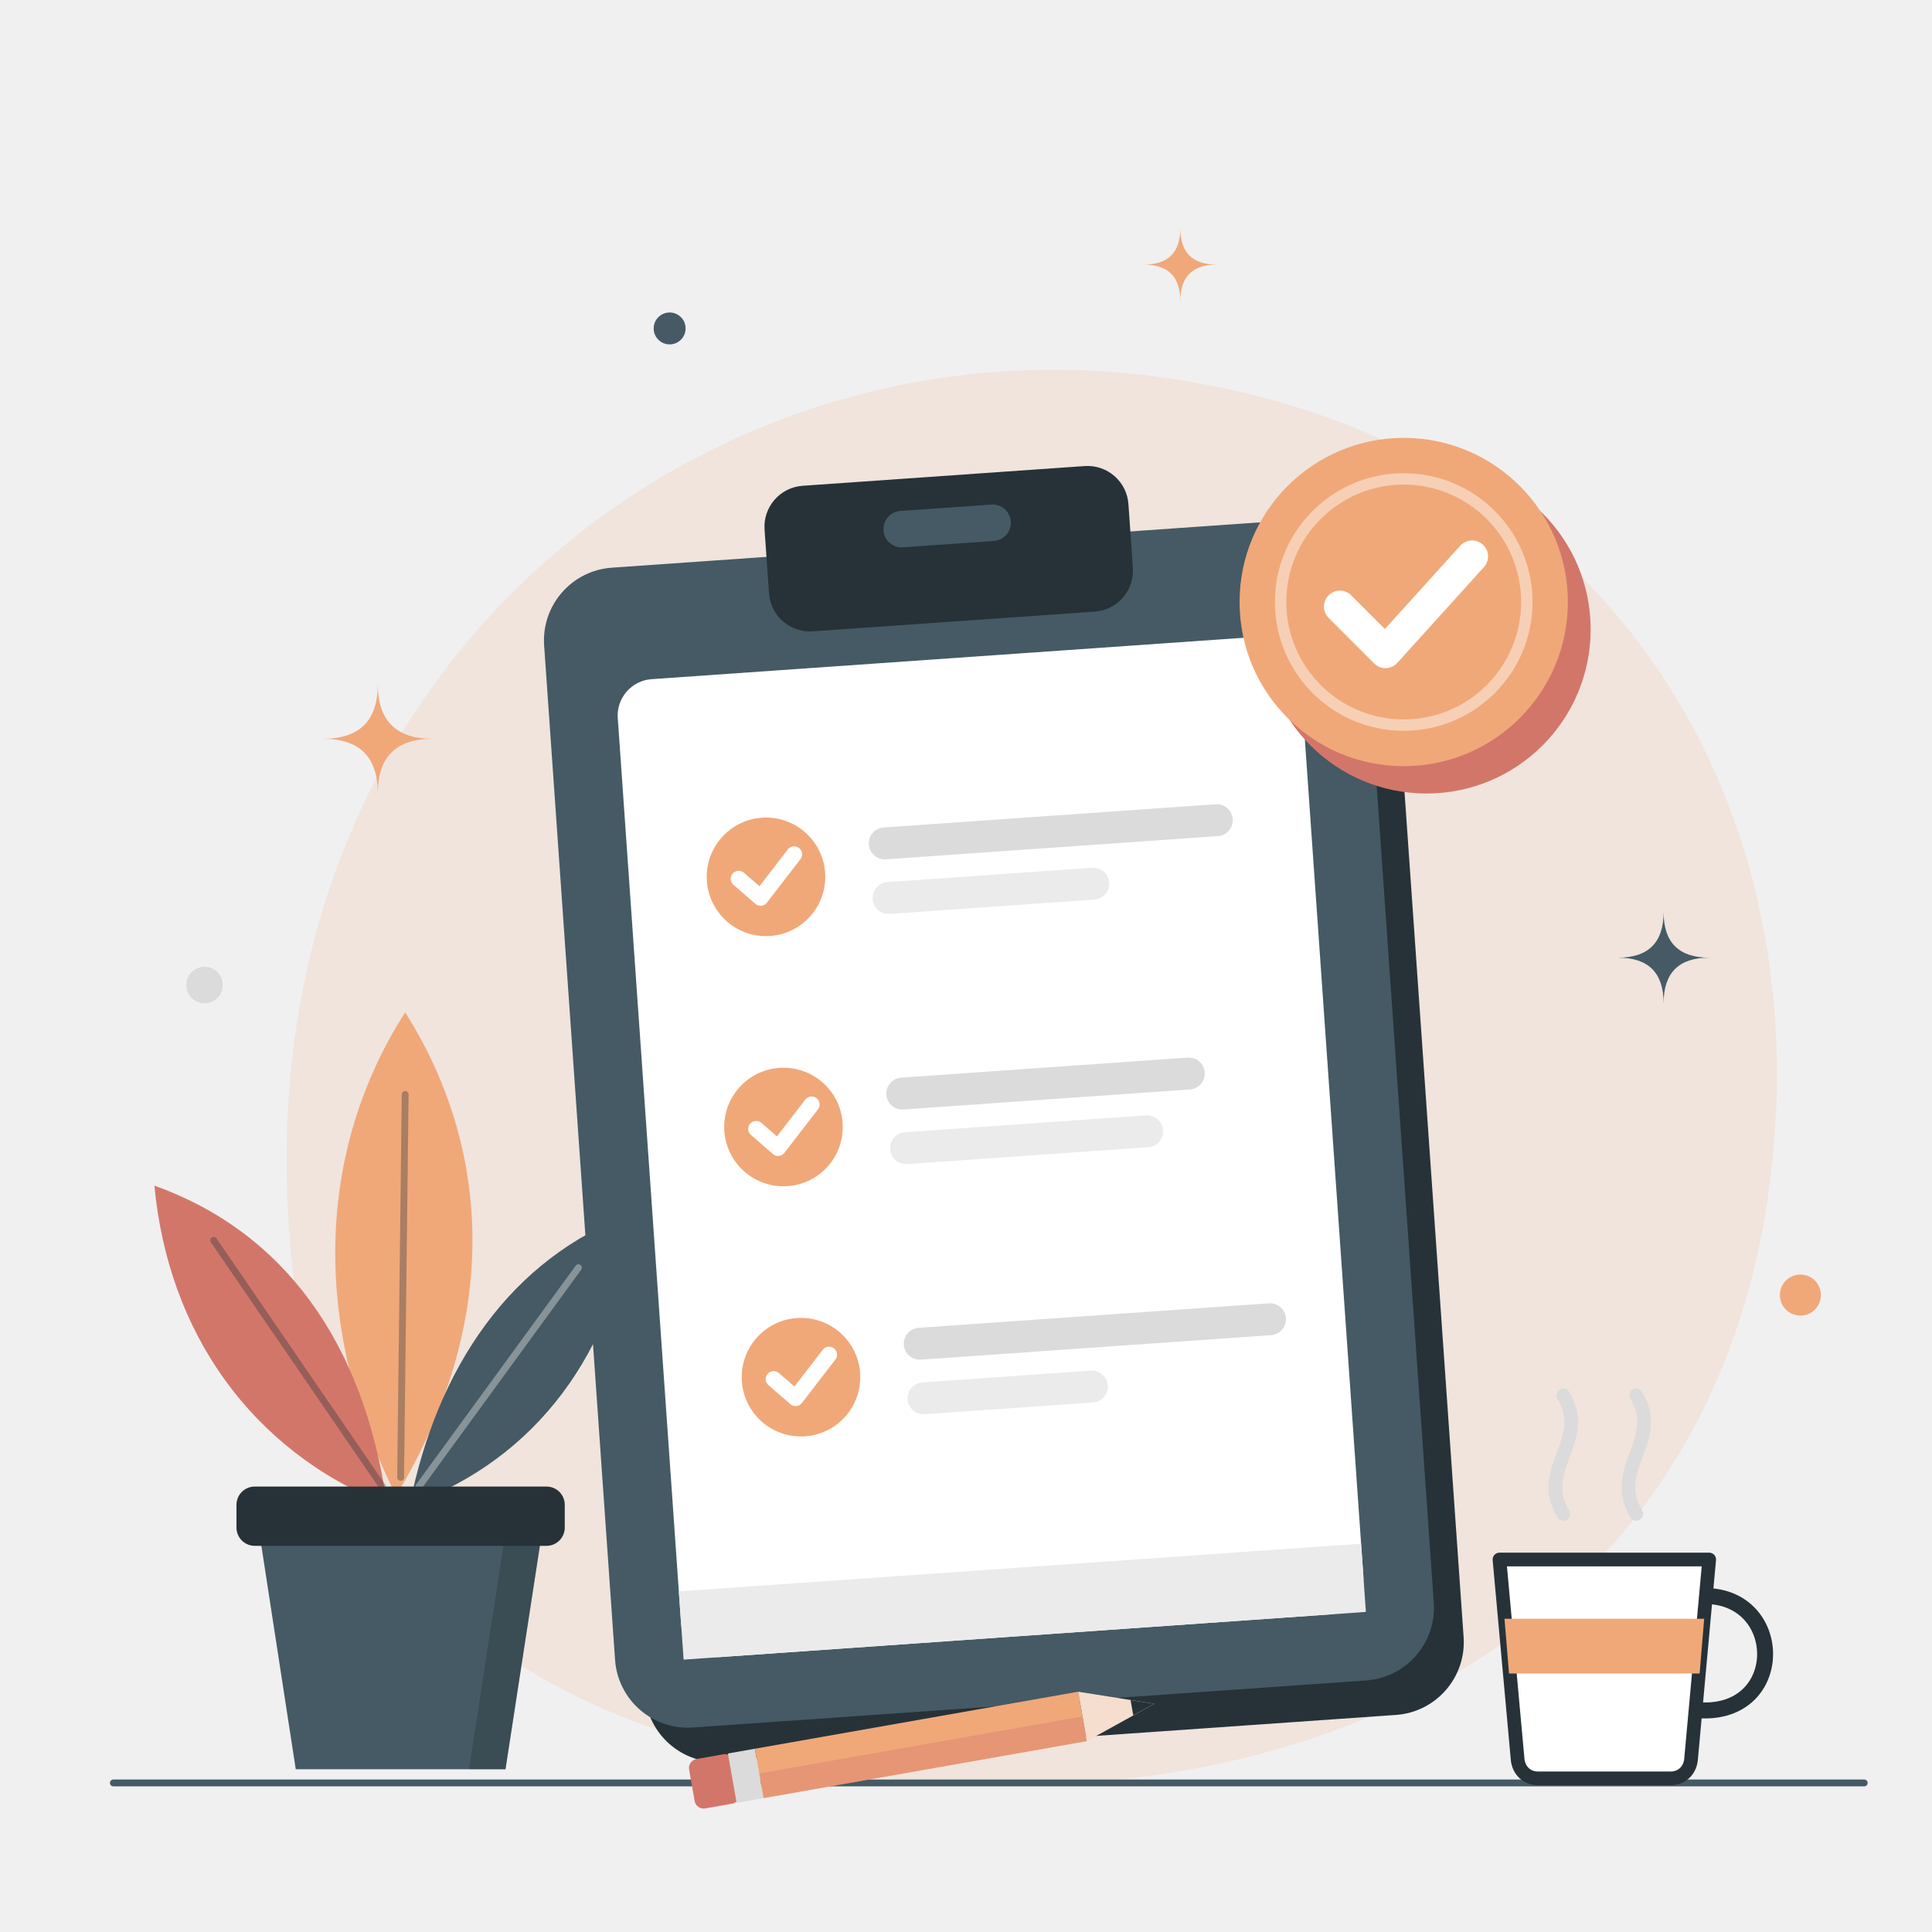
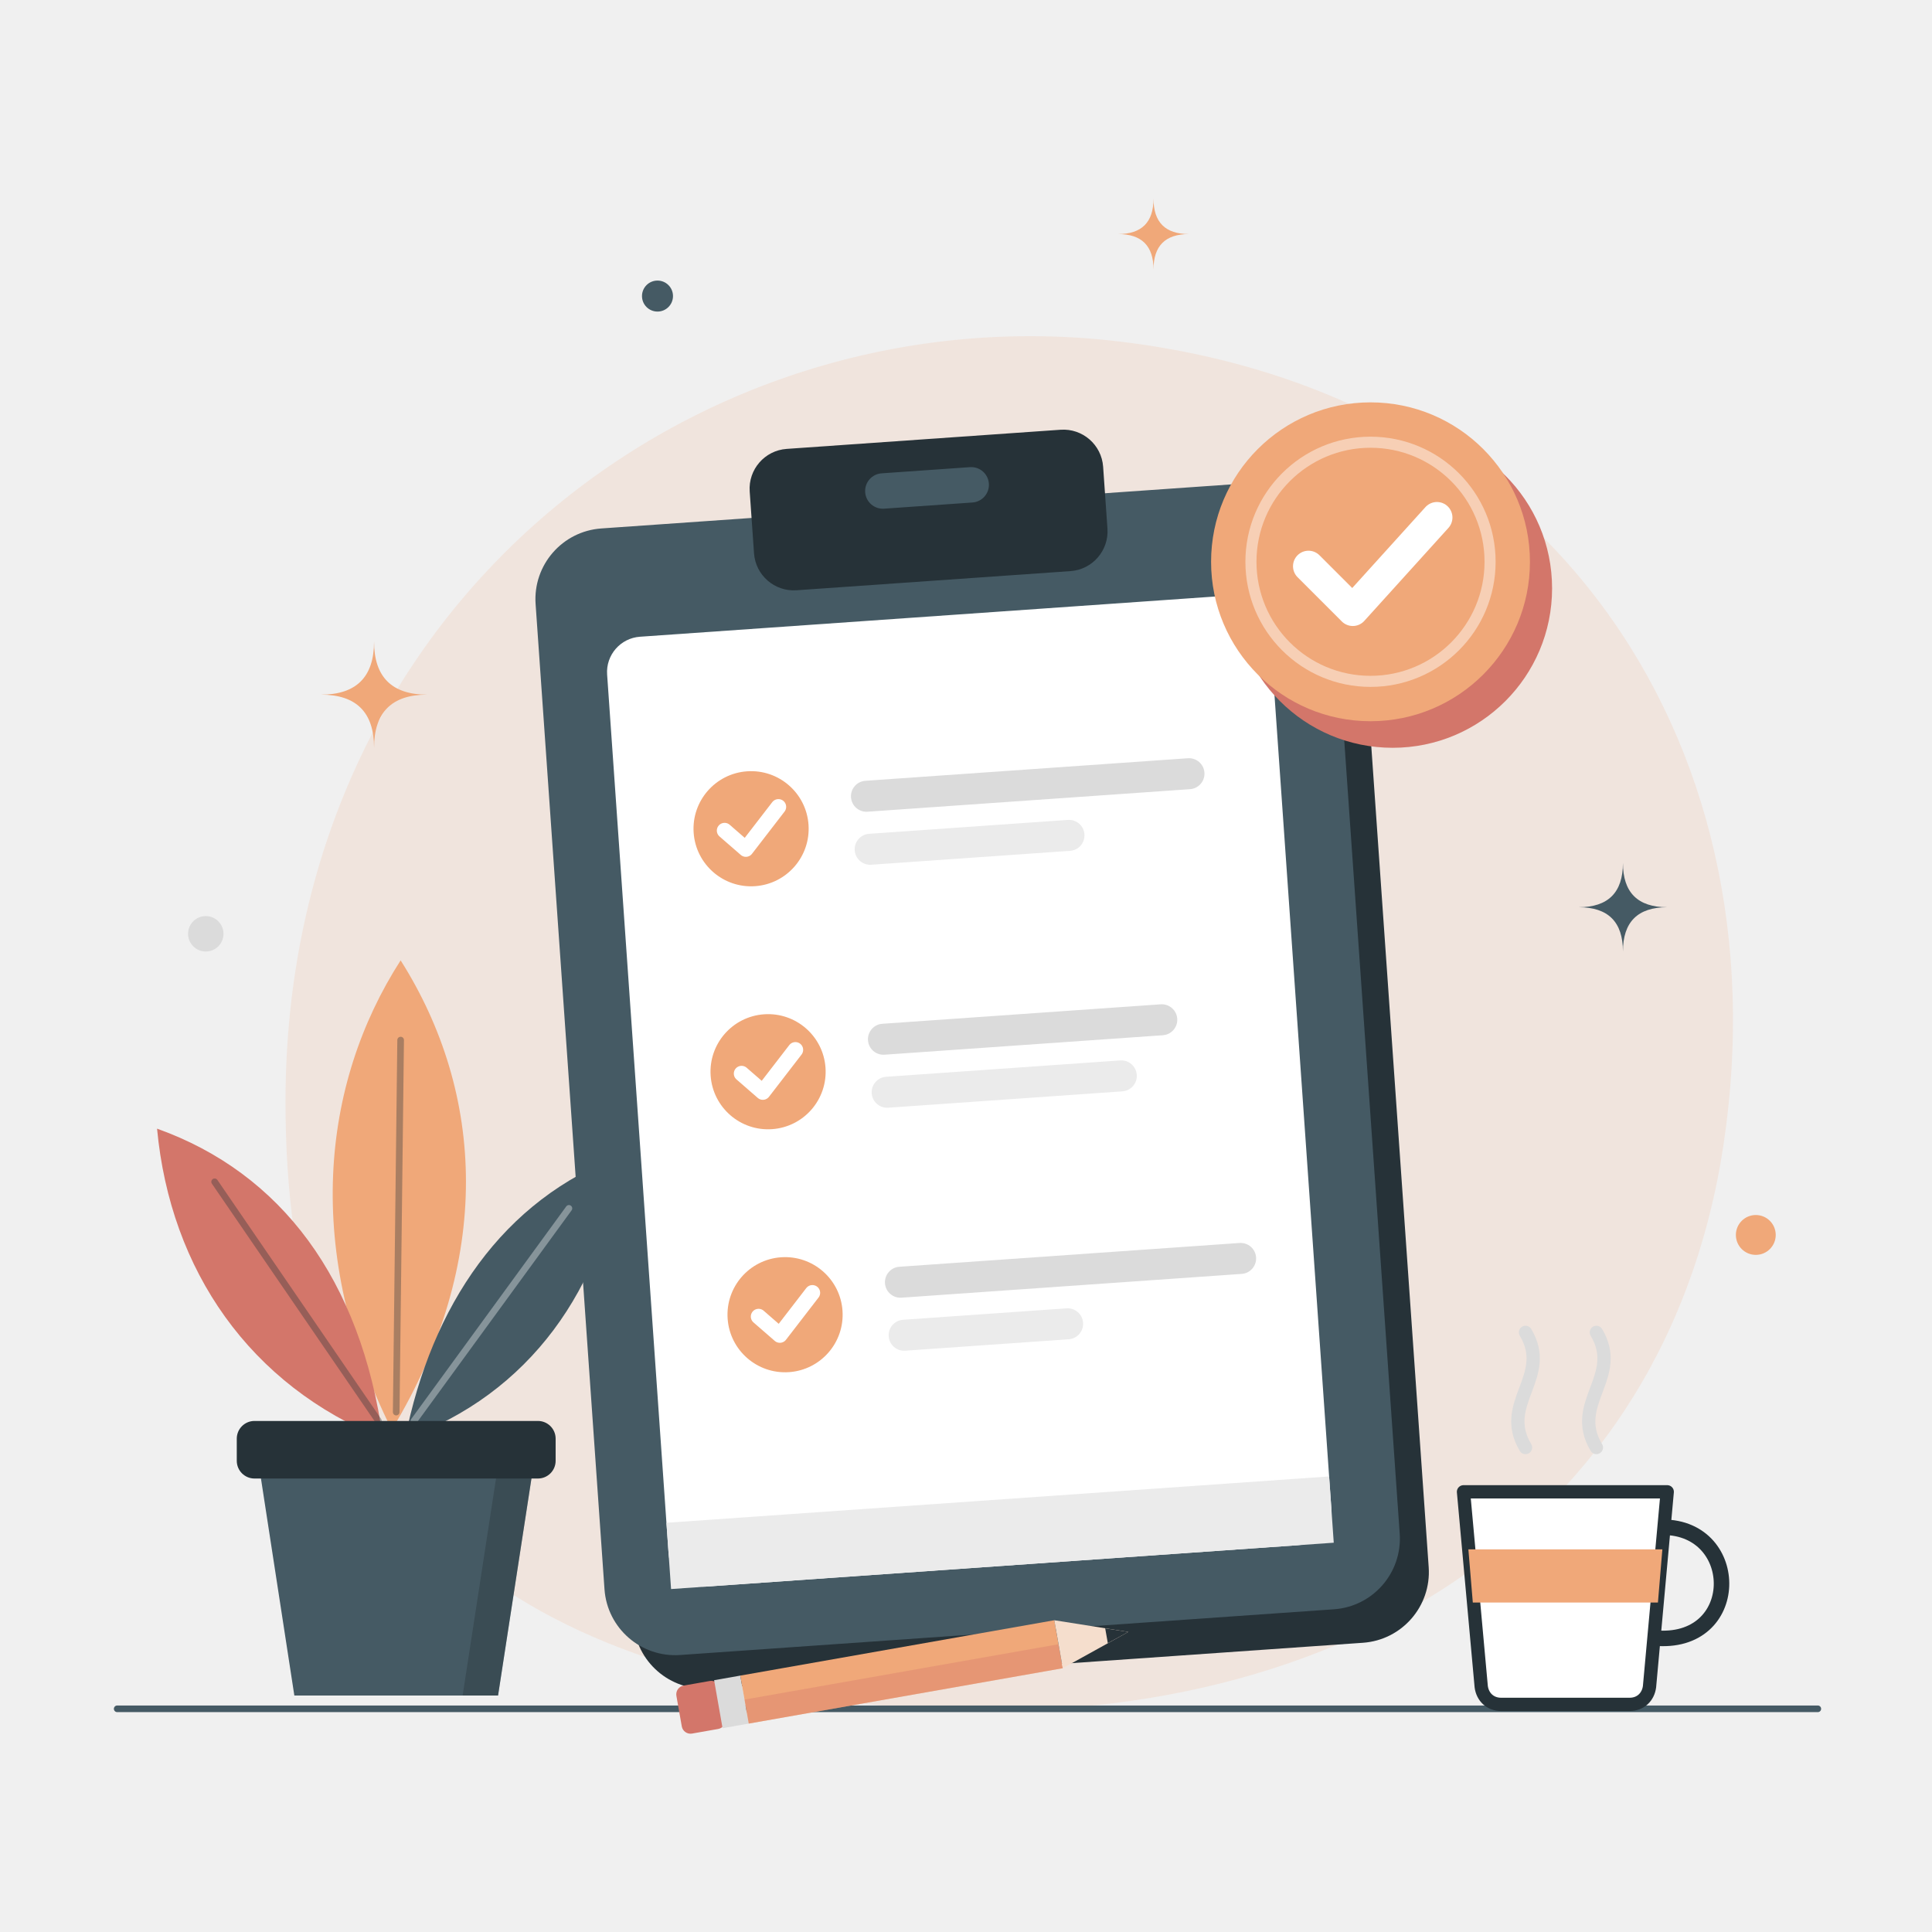
<svg xmlns="http://www.w3.org/2000/svg" width="100%" height="100%" viewBox="0 0 500 500" version="1.1" style="fill-rule:evenodd;clip-rule:evenodd;stroke-linejoin:round;stroke-linecap:round;">
-   <g id="scene" transform="translate(250 262) scale(1.18) translate(-245 -268)">
-     <g id="backdrop">
-       <path d="M96,300C96,188 188,118 282,128C384,139 436,222 420,314C404,404 322,446 228,436C136,426 96,382 96,300Z" style="fill:rgb(240,168,121);fill-opacity:0.16;" />
-       <path d="M58,437L442,437" style="fill:none;stroke:rgb(69,90,100);stroke-width:1.5;" />
-     </g>
-     <g id="sparkles">
-       <path d="M116,196Q116,208 128,208Q116,208 116,220Q116,208 104,208Q116,208 116,196Z" style="fill:rgb(240,168,121);" />
-       <path d="M398,246Q398,256 408,256Q398,256 398,266Q398,256 388,256Q398,256 398,246Z" style="fill:rgb(69,90,100);" />
-       <path d="M292,96Q292,104 300,104Q292,104 292,112Q292,104 284,104Q292,104 292,96Z" style="fill:rgb(240,168,121);" />
-       <circle cx="78" cy="262" r="4" style="fill:rgb(219,219,219);" />
-       <circle cx="428" cy="330" r="4.5" style="fill:rgb(240,168,121);" />
-       <circle cx="180" cy="118" r="3.5" style="fill:rgb(69,90,100);" />
-     </g>
-     <g id="checklist" transform="rotate(-4 250 292)">
-       <rect x="166" y="173" width="180" height="255" rx="16" style="fill:rgb(38,50,56);" />
-       <rect x="160" y="165" width="180" height="255" rx="16" style="fill:rgb(69,90,100);" />
-       <rect x="175" y="190" width="150" height="215" rx="8" style="fill:white;" />
-       <rect x="175" y="390" width="150" height="15" rx="0" style="fill:rgb(235,235,235);" />
-       <rect x="210" y="150" width="80" height="32" rx="9" style="fill:rgb(38,50,56);" />
-       <rect x="236" y="157" width="28" height="8" rx="4" style="fill:rgb(69,90,100);" />
-       <g id="row-1">
-         <circle cx="205" cy="235" r="13" style="fill:rgb(240,168,121);" />
-         <path d="M199,235L203.5,239.5L211.5,230.5" style="fill:none;stroke:white;stroke-width:3.5;" />
-         <rect x="228" y="226" width="80" height="7" rx="3.5" style="fill:rgb(219,219,219);" />
-         <rect x="228" y="238" width="52" height="7" rx="3.5" style="fill:rgb(235,235,235);" />
+   <g id="fit" transform="translate(250 250) scale(0.9713) translate(-255.5 -263.5)">
+     <g id="scene" transform="translate(250 262) scale(1.18) translate(-245 -268)">
+       <g id="backdrop">
+         <path d="M96,300C96,188 188,118 282,128C384,139 436,222 420,314C404,404 322,446 228,436C136,426 96,382 96,300Z" style="fill:rgb(240,168,121);fill-opacity:0.16;" />
+         <path d="M58,437L442,437" style="fill:none;stroke:rgb(69,90,100);stroke-width:1.5;" />
      </g>
-       <g id="row-2">
-         <circle cx="205" cy="290" r="13" style="fill:rgb(240,168,121);" />
-         <path d="M199,290L203.5,294.5L211.5,285.5" style="fill:none;stroke:white;stroke-width:3.5;" />
-         <rect x="228" y="281" width="70" height="7" rx="3.5" style="fill:rgb(219,219,219);" />
-         <rect x="228" y="293" width="60" height="7" rx="3.5" style="fill:rgb(235,235,235);" />
+       <g id="sparkles">
+         <path d="M116,196Q116,208 128,208Q116,208 116,220Q116,208 104,208Q116,208 116,196Z" style="fill:rgb(240,168,121);" />
+         <path d="M398,246Q398,256 408,256Q398,256 398,266Q398,256 388,256Q398,256 398,246Z" style="fill:rgb(69,90,100);" />
+         <path d="M292,96Q292,104 300,104Q292,104 292,112Q292,104 284,104Q292,104 292,96Z" style="fill:rgb(240,168,121);" />
+         <circle cx="78" cy="262" r="4" style="fill:rgb(219,219,219);" />
+         <circle cx="428" cy="330" r="4.5" style="fill:rgb(240,168,121);" />
+         <circle cx="180" cy="118" r="3.5" style="fill:rgb(69,90,100);" />
      </g>
-       <g id="row-3">
-         <circle cx="205" cy="345" r="13" style="fill:rgb(240,168,121);" />
-         <path d="M199,345L203.5,349.5L211.5,340.5" style="fill:none;stroke:white;stroke-width:3.5;" />
-         <rect x="228" y="336" width="84" height="7" rx="3.5" style="fill:rgb(219,219,219);" />
-         <rect x="228" y="348" width="44" height="7" rx="3.5" style="fill:rgb(235,235,235);" />
+       <g id="checklist" transform="rotate(-4 250 292)">
+         <rect x="166" y="173" width="180" height="255" rx="16" style="fill:rgb(38,50,56);" />
+         <rect x="160" y="165" width="180" height="255" rx="16" style="fill:rgb(69,90,100);" />
+         <rect x="175" y="190" width="150" height="215" rx="8" style="fill:white;" />
+         <rect x="175" y="390" width="150" height="15" rx="0" style="fill:rgb(235,235,235);" />
+         <rect x="210" y="150" width="80" height="32" rx="9" style="fill:rgb(38,50,56);" />
+         <rect x="236" y="157" width="28" height="8" rx="4" style="fill:rgb(69,90,100);" />
+         <g id="row-1">
+           <circle cx="205" cy="235" r="13" style="fill:rgb(240,168,121);" />
+           <path d="M199,235L203.5,239.5L211.5,230.5" style="fill:none;stroke:white;stroke-width:3.5;" />
+           <rect x="228" y="226" width="80" height="7" rx="3.5" style="fill:rgb(219,219,219);" />
+           <rect x="228" y="238" width="52" height="7" rx="3.5" style="fill:rgb(235,235,235);" />
+         </g>
+         <g id="row-2">
+           <circle cx="205" cy="290" r="13" style="fill:rgb(240,168,121);" />
+           <path d="M199,290L203.5,294.5L211.5,285.5" style="fill:none;stroke:white;stroke-width:3.5;" />
+           <rect x="228" y="281" width="70" height="7" rx="3.5" style="fill:rgb(219,219,219);" />
+           <rect x="228" y="293" width="60" height="7" rx="3.5" style="fill:rgb(235,235,235);" />
+         </g>
+         <g id="row-3">
+           <circle cx="205" cy="345" r="13" style="fill:rgb(240,168,121);" />
+           <path d="M199,345L203.5,349.5L211.5,340.5" style="fill:none;stroke:white;stroke-width:3.5;" />
+           <rect x="228" y="336" width="84" height="7" rx="3.5" style="fill:rgb(219,219,219);" />
+           <rect x="228" y="348" width="44" height="7" rx="3.5" style="fill:rgb(235,235,235);" />
+         </g>
      </g>
-     </g>
-     <g id="badge">
-       <circle cx="346" cy="184" r="36" style="fill:rgb(211,118,106);" />
-       <circle cx="341" cy="178" r="36" style="fill:rgb(240,168,121);" />
-       <circle cx="341" cy="178" r="27" style="fill:none;stroke:white;stroke-opacity:0.45;stroke-width:2.5;" />
-       <path d="M327,179L337,189L356,168" style="fill:none;stroke:white;stroke-width:7;" />
-     </g>
-     <g id="plant">
-       <path d="M120,374C100,334 104,296 122,268C141,298 143,336 120,374Z" style="fill:rgb(240,168,121);" />
-       <path d="M118,376C88,364 70,338 67,306C95,316 113,340 118,376Z" style="fill:rgb(211,118,106);" />
-       <path d="M123,376C151,366 168,342 172,312C145,322 129,346 123,376Z" style="fill:rgb(69,90,100);" />
-       <path d="M121,370L122,286" style="fill:none;stroke:rgb(38,50,56);stroke-opacity:0.35;stroke-width:1.5;" />
-       <path d="M117,372L80,318" style="fill:none;stroke:rgb(38,50,56);stroke-opacity:0.35;stroke-width:1.5;" />
-       <path d="M125,372L160,324" style="fill:none;stroke:white;stroke-opacity:0.35;stroke-width:1.5;" />
-       <path d="M90,382L152,382L144,434L98,434Z" style="fill:rgb(69,90,100);" />
-       <path d="M144,382L152,382L144,434L136,434Z" style="fill:rgb(38,50,56);fill-opacity:0.35;" />
-       <rect x="85" y="372" width="72" height="13" rx="4" style="fill:rgb(38,50,56);" />
-     </g>
-     <g id="mug">
-       <path d="M376,378C370,368 382,362 376,352" style="fill:none;stroke:rgb(219,219,219);stroke-width:3;" />
-       <path d="M392,378C386,368 398,362 392,352" style="fill:none;stroke:rgb(219,219,219);stroke-width:3;" />
-       <path d="M407,396C425,396 425,423 405,421" style="fill:none;stroke:rgb(38,50,56);stroke-width:3.5;" />
-       <path d="M362,388L408,388L404,432C403.7,434.3 402,436 399.5,436L370.5,436C368,436 366.3,434.3 366,432Z" style="fill:white;stroke:rgb(38,50,56);stroke-width:3;" />
-       <path d="M363.1,401L406.9,401L405.9,413L364.1,413Z" style="fill:rgb(240,168,121);" />
-     </g>
-     <g id="pencil" transform="rotate(-10 236 428)">
-       <rect x="184" y="423" width="10" height="11" rx="2" style="fill:rgb(211,118,106);" />
-       <rect x="193" y="423" width="6" height="11" style="fill:rgb(219,219,219);" />
-       <rect x="199" y="423" width="72" height="11" style="fill:rgb(240,168,121);" />
-       <rect x="199" y="428.5" width="72" height="5.5" style="fill:rgb(211,118,106);fill-opacity:0.35;" />
-       <path d="M271,423L287,428.5L271,434Z" style="fill:rgb(245,222,205);" />
-       <path d="M282,426.8L287,428.5L282,430.2Z" style="fill:rgb(38,50,56);" />
+       <g id="badge">
+         <circle cx="346" cy="184" r="36" style="fill:rgb(211,118,106);" />
+         <circle cx="341" cy="178" r="36" style="fill:rgb(240,168,121);" />
+         <circle cx="341" cy="178" r="27" style="fill:none;stroke:white;stroke-opacity:0.45;stroke-width:2.5;" />
+         <path d="M327,179L337,189L356,168" style="fill:none;stroke:white;stroke-width:7;" />
+       </g>
+       <g id="plant">
+         <path d="M120,374C100,334 104,296 122,268C141,298 143,336 120,374Z" style="fill:rgb(240,168,121);" />
+         <path d="M118,376C88,364 70,338 67,306C95,316 113,340 118,376Z" style="fill:rgb(211,118,106);" />
+         <path d="M123,376C151,366 168,342 172,312C145,322 129,346 123,376Z" style="fill:rgb(69,90,100);" />
+         <path d="M121,370L122,286" style="fill:none;stroke:rgb(38,50,56);stroke-opacity:0.35;stroke-width:1.5;" />
+         <path d="M117,372L80,318" style="fill:none;stroke:rgb(38,50,56);stroke-opacity:0.35;stroke-width:1.5;" />
+         <path d="M125,372L160,324" style="fill:none;stroke:white;stroke-opacity:0.35;stroke-width:1.5;" />
+         <path d="M90,382L152,382L144,434L98,434Z" style="fill:rgb(69,90,100);" />
+         <path d="M144,382L152,382L144,434L136,434Z" style="fill:rgb(38,50,56);fill-opacity:0.35;" />
+         <rect x="85" y="372" width="72" height="13" rx="4" style="fill:rgb(38,50,56);" />
+       </g>
+       <g id="mug">
+         <path d="M376,378C370,368 382,362 376,352" style="fill:none;stroke:rgb(219,219,219);stroke-width:3;" />
+         <path d="M392,378C386,368 398,362 392,352" style="fill:none;stroke:rgb(219,219,219);stroke-width:3;" />
+         <path d="M407,396C425,396 425,423 405,421" style="fill:none;stroke:rgb(38,50,56);stroke-width:3.5;" />
+         <path d="M362,388L408,388L404,432C403.7,434.3 402,436 399.5,436L370.5,436C368,436 366.3,434.3 366,432Z" style="fill:white;stroke:rgb(38,50,56);stroke-width:3;" />
+         <path d="M363.1,401L406.9,401L405.9,413L364.1,413Z" style="fill:rgb(240,168,121);" />
+       </g>
+       <g id="pencil" transform="rotate(-10 236 428)">
+         <rect x="184" y="423" width="10" height="11" rx="2" style="fill:rgb(211,118,106);" />
+         <rect x="193" y="423" width="6" height="11" style="fill:rgb(219,219,219);" />
+         <rect x="199" y="423" width="72" height="11" style="fill:rgb(240,168,121);" />
+         <rect x="199" y="428.5" width="72" height="5.5" style="fill:rgb(211,118,106);fill-opacity:0.35;" />
+         <path d="M271,423L287,428.5L271,434Z" style="fill:rgb(245,222,205);" />
+         <path d="M282,426.8L287,428.5L282,430.2Z" style="fill:rgb(38,50,56);" />
+       </g>
    </g>
  </g>
</svg>
